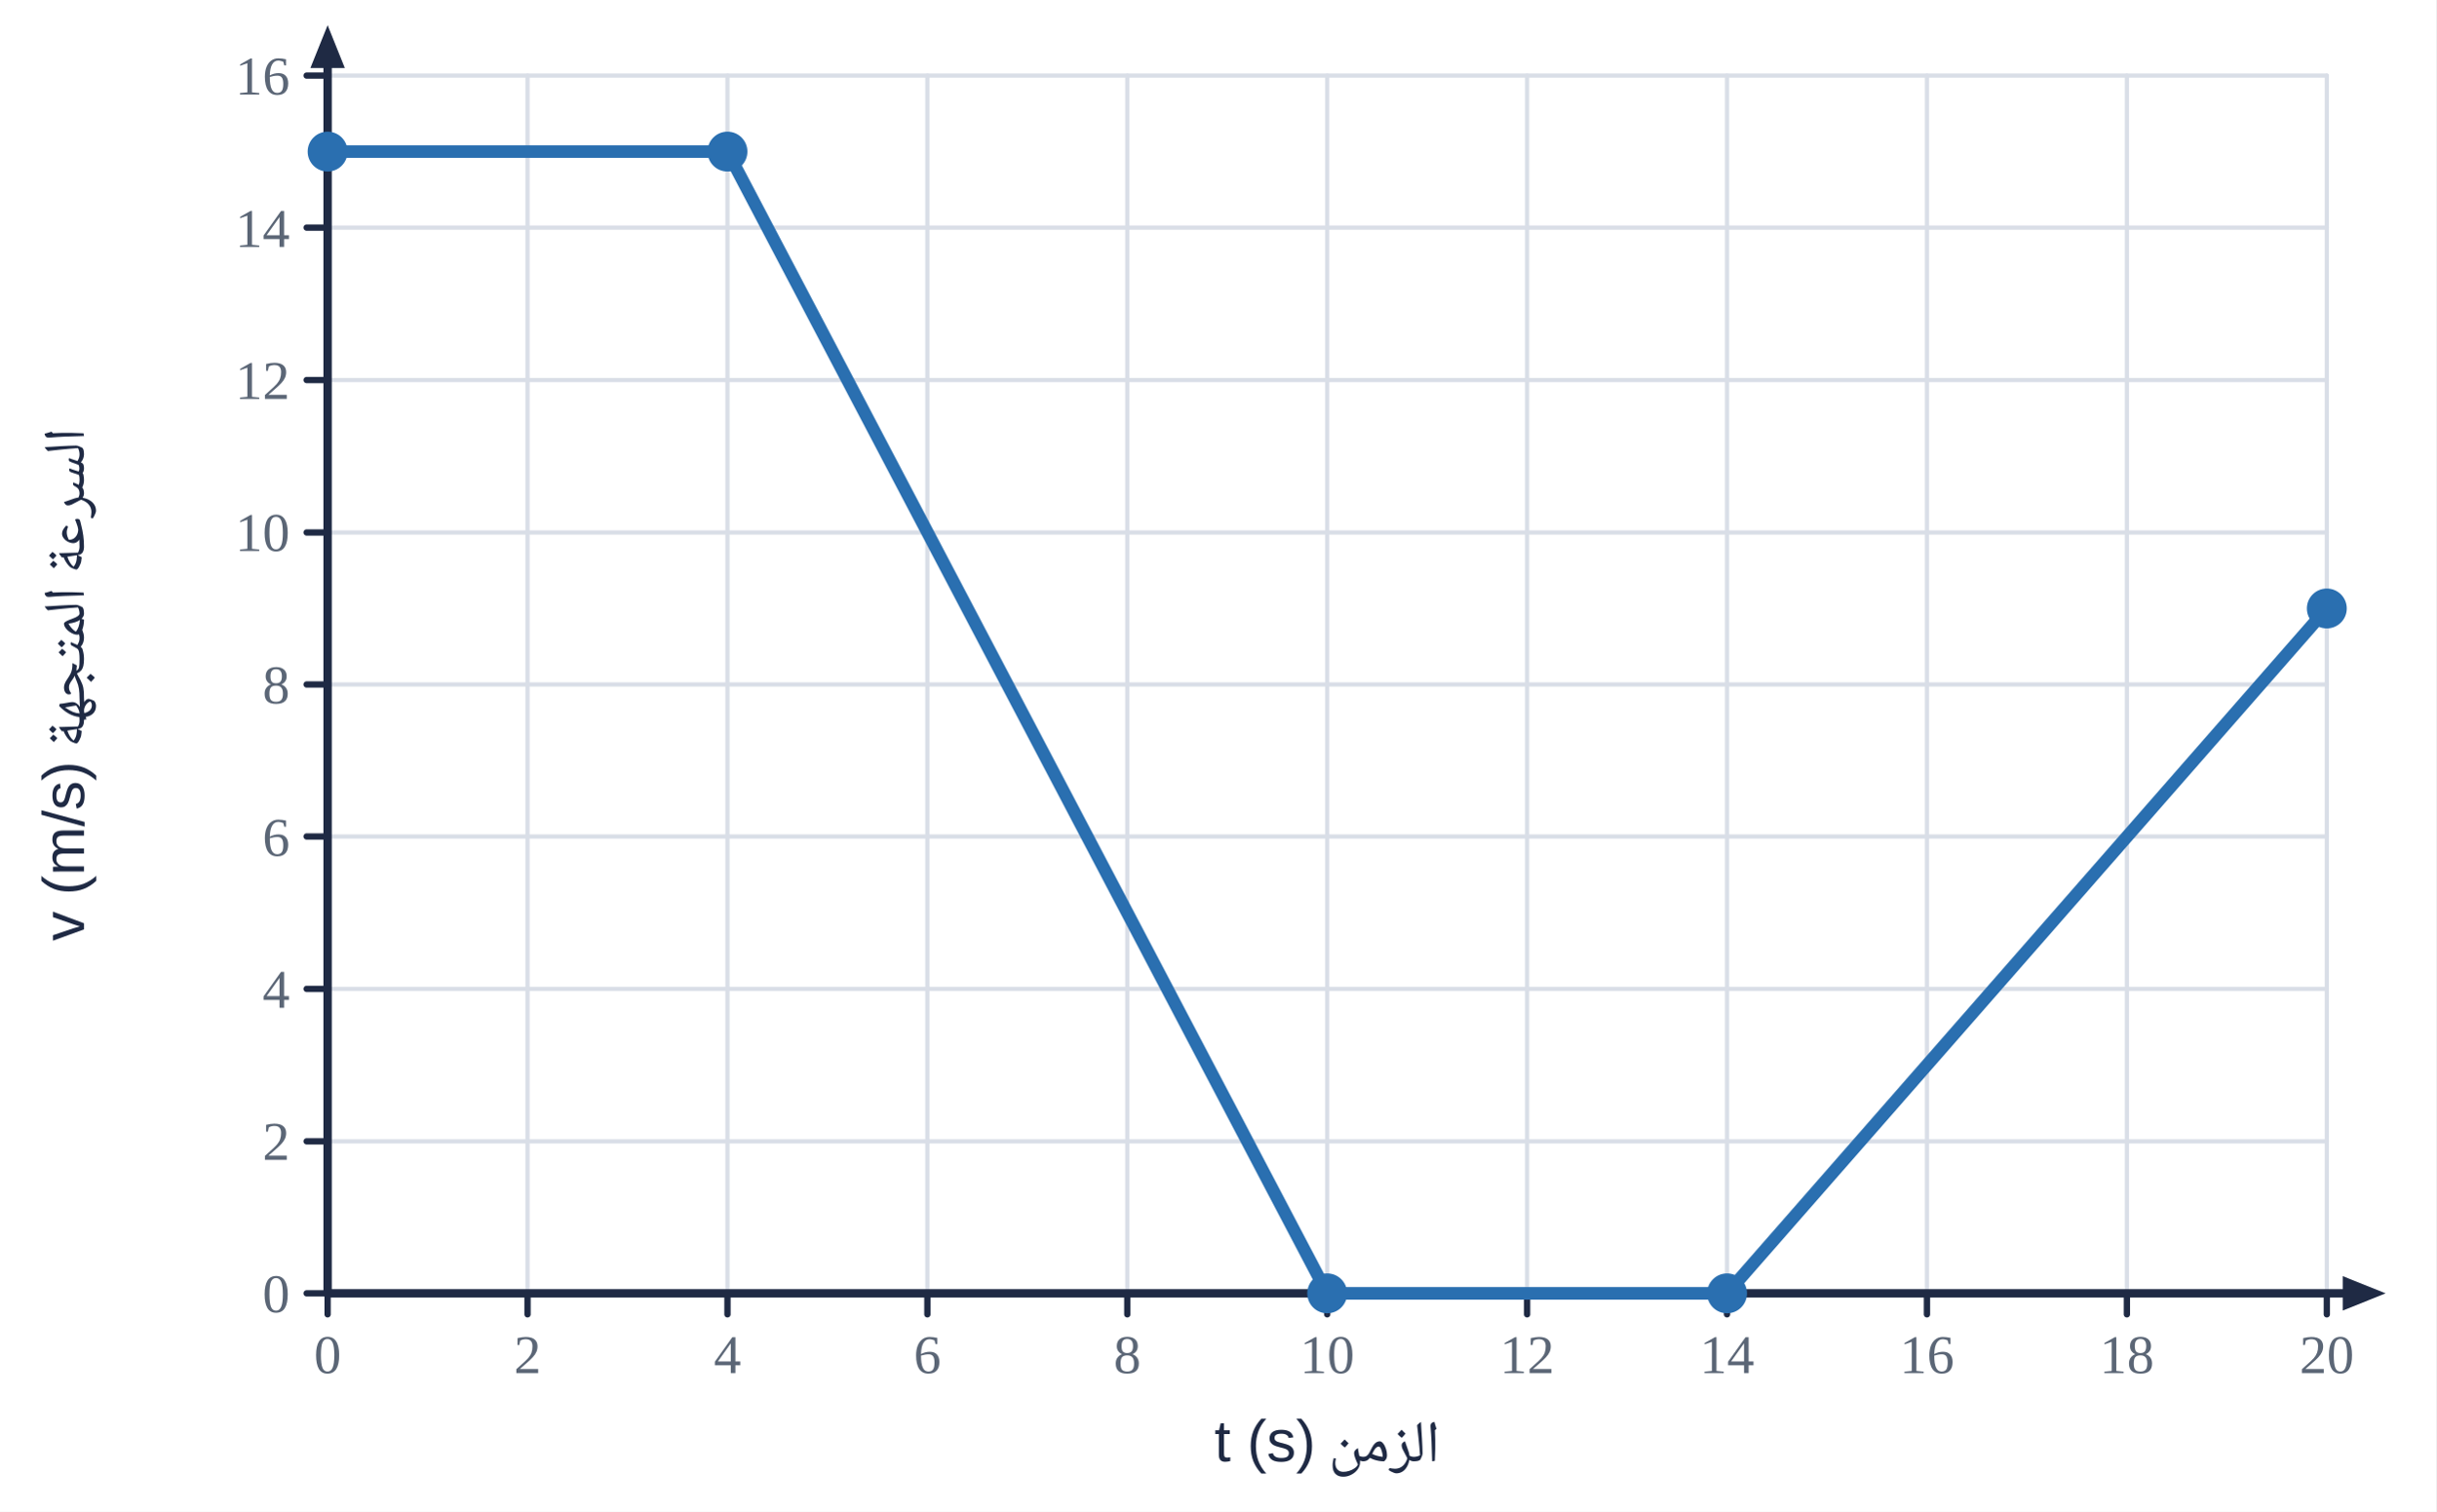
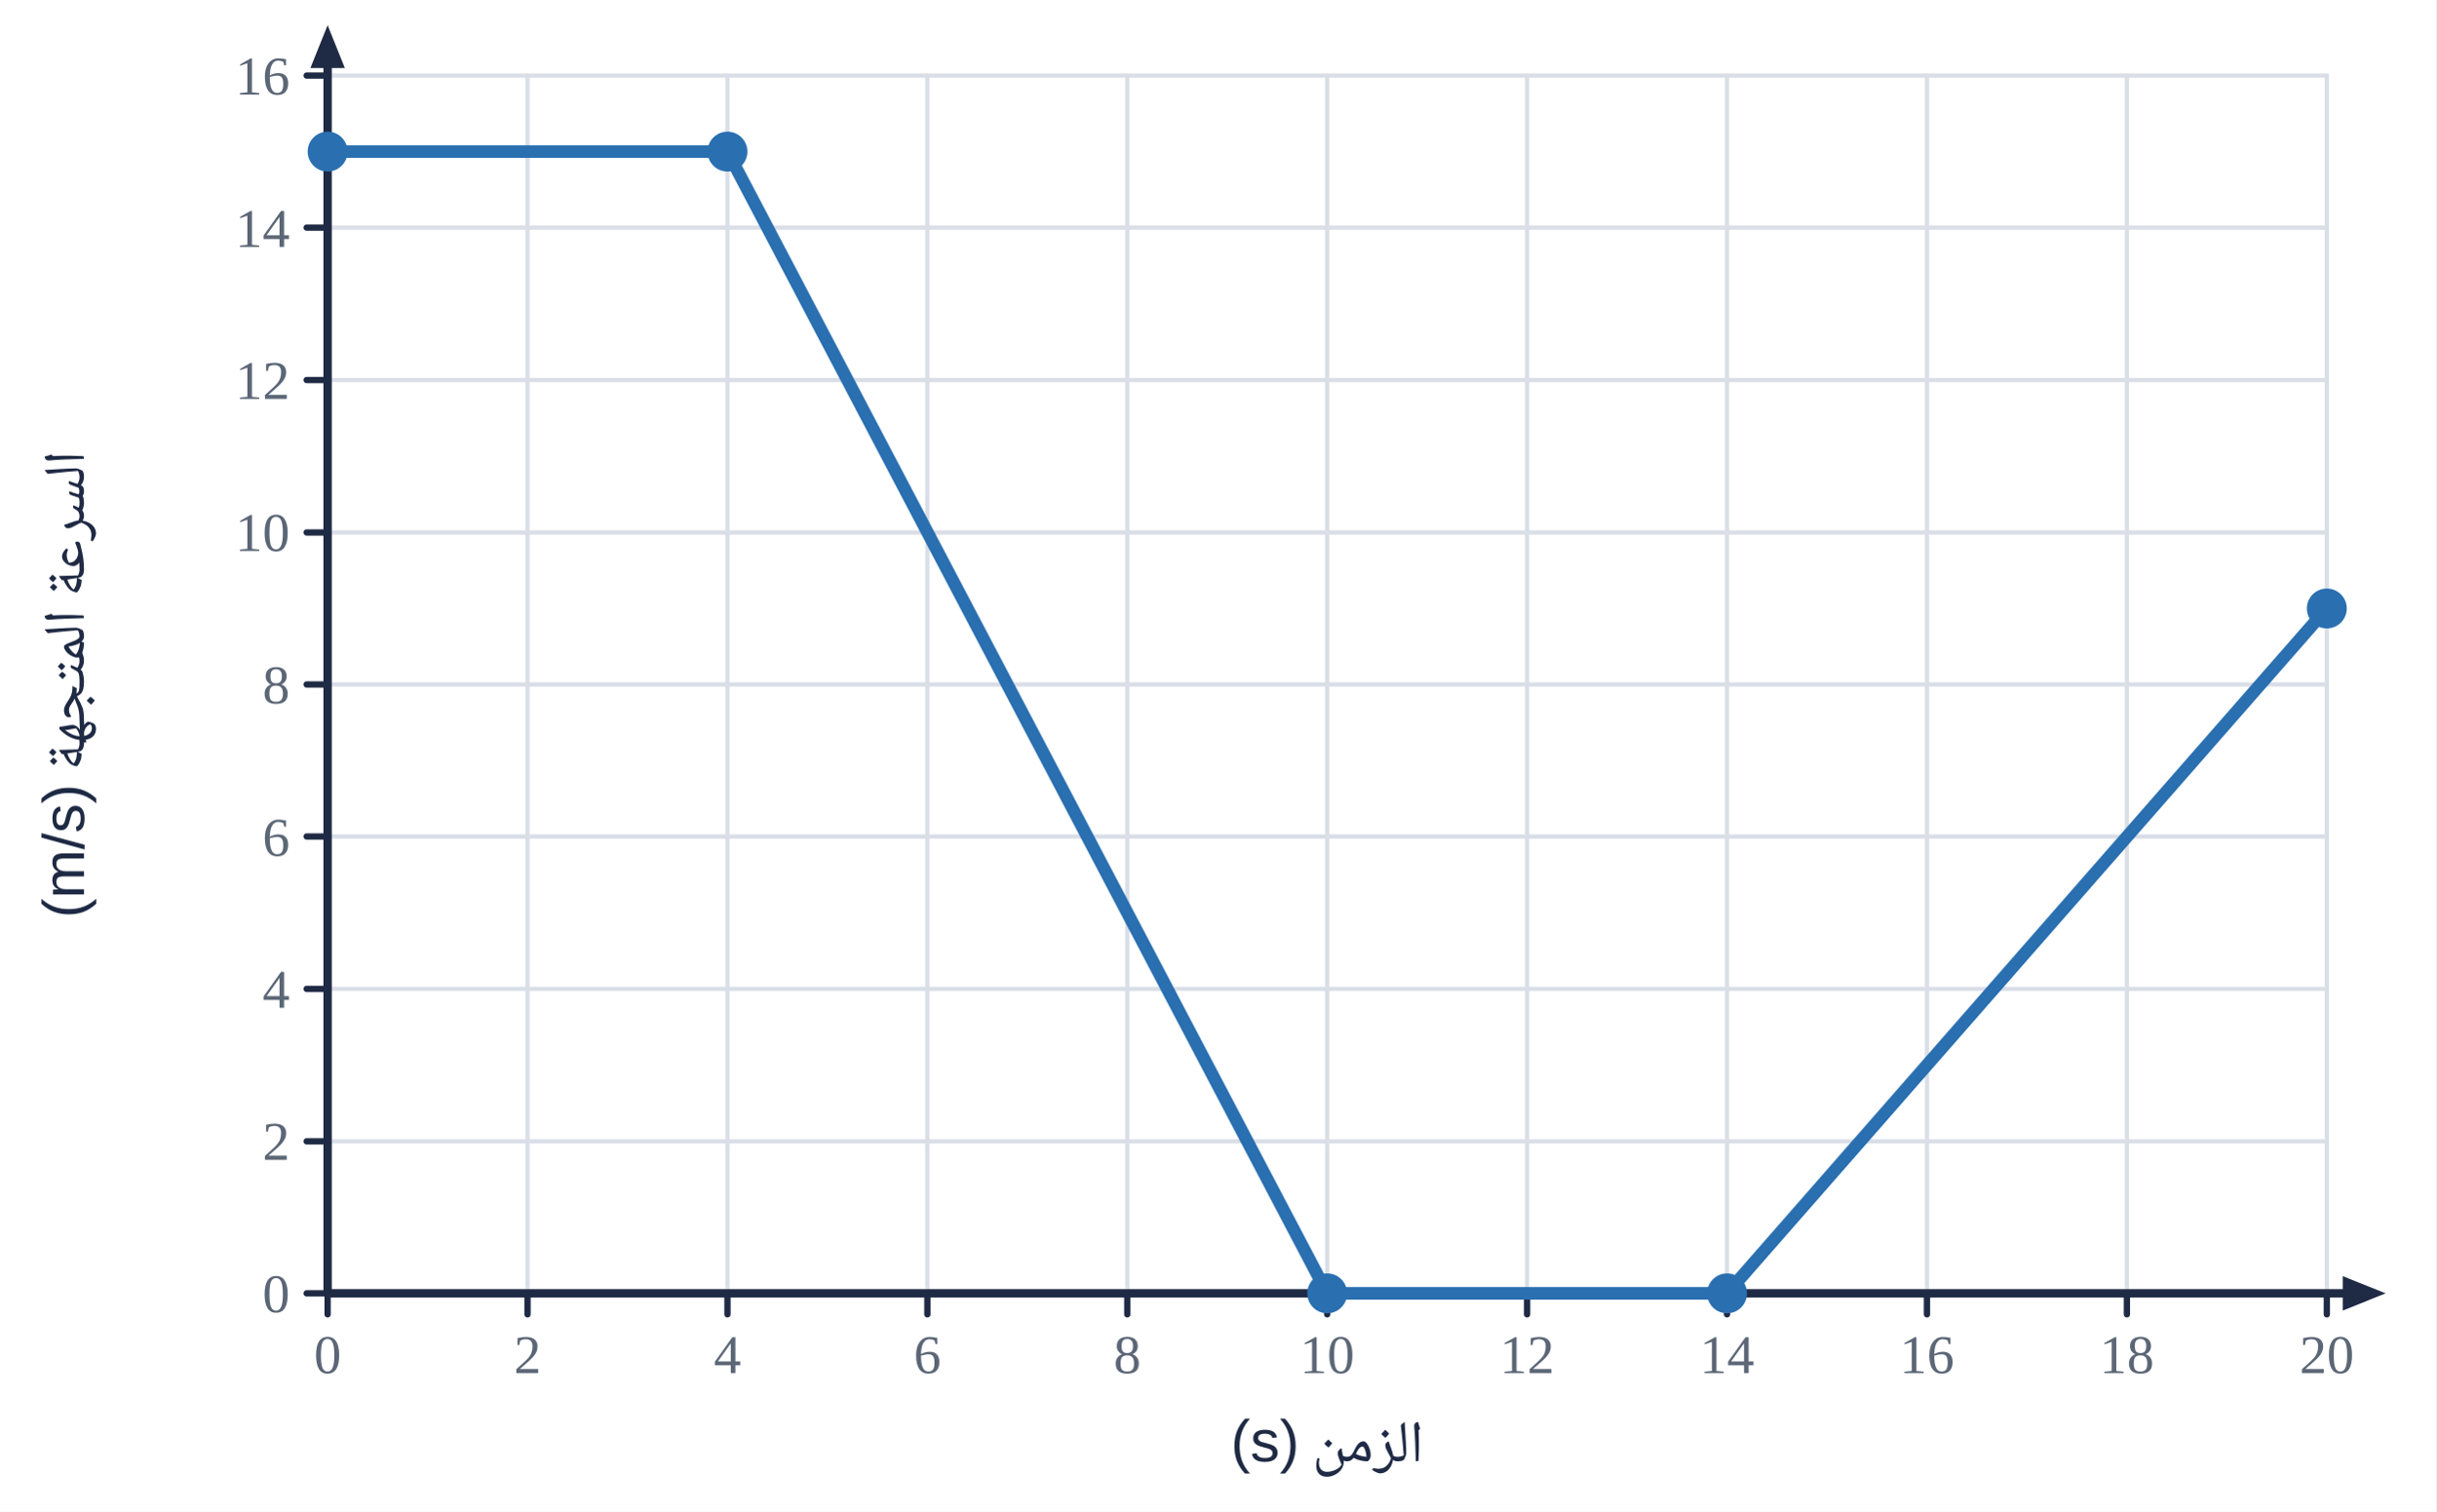
<svg xmlns="http://www.w3.org/2000/svg" viewBox="0 0 580 360" width="580" height="360">
  <rect width="580" height="360" fill="#fff" />
  <line x1="78.0" y1="18.0" x2="78.0" y2="308.0" stroke="#d9dee7" stroke-width="1" stroke-linecap="round" />
  <line x1="125.6" y1="18.0" x2="125.6" y2="308.0" stroke="#d9dee7" stroke-width="1" stroke-linecap="round" />
  <line x1="173.2" y1="18.0" x2="173.2" y2="308.0" stroke="#d9dee7" stroke-width="1" stroke-linecap="round" />
  <line x1="220.8" y1="18.0" x2="220.8" y2="308.0" stroke="#d9dee7" stroke-width="1" stroke-linecap="round" />
  <line x1="268.4" y1="18.0" x2="268.4" y2="308.0" stroke="#d9dee7" stroke-width="1" stroke-linecap="round" />
  <line x1="316.0" y1="18.0" x2="316.0" y2="308.0" stroke="#d9dee7" stroke-width="1" stroke-linecap="round" />
  <line x1="363.6" y1="18.0" x2="363.6" y2="308.0" stroke="#d9dee7" stroke-width="1" stroke-linecap="round" />
  <line x1="411.2" y1="18.0" x2="411.2" y2="308.0" stroke="#d9dee7" stroke-width="1" stroke-linecap="round" />
  <line x1="458.8" y1="18.0" x2="458.8" y2="308.0" stroke="#d9dee7" stroke-width="1" stroke-linecap="round" />
  <line x1="506.4" y1="18.0" x2="506.4" y2="308.0" stroke="#d9dee7" stroke-width="1" stroke-linecap="round" />
  <line x1="554.0" y1="18.0" x2="554.0" y2="308.0" stroke="#d9dee7" stroke-width="1" stroke-linecap="round" />
  <line x1="78.0" y1="308.0" x2="554.0" y2="308.0" stroke="#d9dee7" stroke-width="1" stroke-linecap="round" />
  <line x1="78.0" y1="271.8" x2="554.0" y2="271.8" stroke="#d9dee7" stroke-width="1" stroke-linecap="round" />
  <line x1="78.0" y1="235.5" x2="554.0" y2="235.5" stroke="#d9dee7" stroke-width="1" stroke-linecap="round" />
  <line x1="78.0" y1="199.2" x2="554.0" y2="199.2" stroke="#d9dee7" stroke-width="1" stroke-linecap="round" />
  <line x1="78.0" y1="163.0" x2="554.0" y2="163.0" stroke="#d9dee7" stroke-width="1" stroke-linecap="round" />
  <line x1="78.0" y1="126.8" x2="554.0" y2="126.8" stroke="#d9dee7" stroke-width="1" stroke-linecap="round" />
  <line x1="78.0" y1="90.5" x2="554.0" y2="90.5" stroke="#d9dee7" stroke-width="1" stroke-linecap="round" />
  <line x1="78.0" y1="54.2" x2="554.0" y2="54.2" stroke="#d9dee7" stroke-width="1" stroke-linecap="round" />
  <line x1="78.0" y1="18.0" x2="554.0" y2="18.0" stroke="#d9dee7" stroke-width="1" stroke-linecap="round" />
  <line x1="78.0" y1="308.0" x2="561.4" y2="308.0" stroke="#1f2a44" stroke-width="2" stroke-linecap="round" />
  <polygon points="568.0,308.0 557.8,312.1 557.8,303.9" fill="#1f2a44" />
  <line x1="78.0" y1="308.0" x2="78.0" y2="12.6" stroke="#1f2a44" stroke-width="2" stroke-linecap="round" />
  <polygon points="78.0,6.0 82.1,16.2 73.9,16.2" fill="#1f2a44" />
  <line x1="78.0" y1="308.0" x2="78.0" y2="313.0" stroke="#1f2a44" stroke-width="1.5" stroke-linecap="round" />
  <text x="78.0" y="327.0" text-anchor="middle" font-size="13" fill="#5b6676" font-weight="normal" font-family="'Times New Roman',Times,serif">0</text>
  <line x1="125.6" y1="308.0" x2="125.6" y2="313.0" stroke="#1f2a44" stroke-width="1.5" stroke-linecap="round" />
  <text x="125.6" y="327.0" text-anchor="middle" font-size="13" fill="#5b6676" font-weight="normal" font-family="'Times New Roman',Times,serif">2</text>
  <line x1="173.2" y1="308.0" x2="173.2" y2="313.0" stroke="#1f2a44" stroke-width="1.5" stroke-linecap="round" />
  <text x="173.2" y="327.0" text-anchor="middle" font-size="13" fill="#5b6676" font-weight="normal" font-family="'Times New Roman',Times,serif">4</text>
  <line x1="220.8" y1="308.0" x2="220.8" y2="313.0" stroke="#1f2a44" stroke-width="1.5" stroke-linecap="round" />
  <text x="220.8" y="327.0" text-anchor="middle" font-size="13" fill="#5b6676" font-weight="normal" font-family="'Times New Roman',Times,serif">6</text>
  <line x1="268.4" y1="308.0" x2="268.4" y2="313.0" stroke="#1f2a44" stroke-width="1.5" stroke-linecap="round" />
  <text x="268.4" y="327.0" text-anchor="middle" font-size="13" fill="#5b6676" font-weight="normal" font-family="'Times New Roman',Times,serif">8</text>
  <line x1="316.0" y1="308.0" x2="316.0" y2="313.0" stroke="#1f2a44" stroke-width="1.5" stroke-linecap="round" />
  <text x="316.0" y="327.0" text-anchor="middle" font-size="13" fill="#5b6676" font-weight="normal" font-family="'Times New Roman',Times,serif">10</text>
  <line x1="363.6" y1="308.0" x2="363.6" y2="313.0" stroke="#1f2a44" stroke-width="1.5" stroke-linecap="round" />
  <text x="363.6" y="327.0" text-anchor="middle" font-size="13" fill="#5b6676" font-weight="normal" font-family="'Times New Roman',Times,serif">12</text>
  <line x1="411.2" y1="308.0" x2="411.2" y2="313.0" stroke="#1f2a44" stroke-width="1.5" stroke-linecap="round" />
  <text x="411.2" y="327.0" text-anchor="middle" font-size="13" fill="#5b6676" font-weight="normal" font-family="'Times New Roman',Times,serif">14</text>
  <line x1="458.8" y1="308.0" x2="458.8" y2="313.0" stroke="#1f2a44" stroke-width="1.5" stroke-linecap="round" />
  <text x="458.8" y="327.0" text-anchor="middle" font-size="13" fill="#5b6676" font-weight="normal" font-family="'Times New Roman',Times,serif">16</text>
  <line x1="506.4" y1="308.0" x2="506.4" y2="313.0" stroke="#1f2a44" stroke-width="1.5" stroke-linecap="round" />
  <text x="506.4" y="327.0" text-anchor="middle" font-size="13" fill="#5b6676" font-weight="normal" font-family="'Times New Roman',Times,serif">18</text>
  <line x1="554.0" y1="308.0" x2="554.0" y2="313.0" stroke="#1f2a44" stroke-width="1.5" stroke-linecap="round" />
  <text x="554.0" y="327.0" text-anchor="middle" font-size="13" fill="#5b6676" font-weight="normal" font-family="'Times New Roman',Times,serif">20</text>
  <line x1="73.0" y1="308.0" x2="78.0" y2="308.0" stroke="#1f2a44" stroke-width="1.5" stroke-linecap="round" />
  <text x="69.0" y="312.5" text-anchor="end" font-size="13" fill="#5b6676" font-weight="normal" font-family="'Times New Roman',Times,serif">0</text>
  <line x1="73.0" y1="271.8" x2="78.0" y2="271.8" stroke="#1f2a44" stroke-width="1.5" stroke-linecap="round" />
  <text x="69.0" y="276.2" text-anchor="end" font-size="13" fill="#5b6676" font-weight="normal" font-family="'Times New Roman',Times,serif">2</text>
  <line x1="73.0" y1="235.5" x2="78.0" y2="235.5" stroke="#1f2a44" stroke-width="1.5" stroke-linecap="round" />
  <text x="69.0" y="240.0" text-anchor="end" font-size="13" fill="#5b6676" font-weight="normal" font-family="'Times New Roman',Times,serif">4</text>
  <line x1="73.0" y1="199.2" x2="78.0" y2="199.2" stroke="#1f2a44" stroke-width="1.5" stroke-linecap="round" />
  <text x="69.0" y="203.8" text-anchor="end" font-size="13" fill="#5b6676" font-weight="normal" font-family="'Times New Roman',Times,serif">6</text>
  <line x1="73.0" y1="163.0" x2="78.0" y2="163.0" stroke="#1f2a44" stroke-width="1.5" stroke-linecap="round" />
  <text x="69.0" y="167.5" text-anchor="end" font-size="13" fill="#5b6676" font-weight="normal" font-family="'Times New Roman',Times,serif">8</text>
  <line x1="73.0" y1="126.8" x2="78.0" y2="126.8" stroke="#1f2a44" stroke-width="1.5" stroke-linecap="round" />
  <text x="69.0" y="131.2" text-anchor="end" font-size="13" fill="#5b6676" font-weight="normal" font-family="'Times New Roman',Times,serif">10</text>
  <line x1="73.0" y1="90.5" x2="78.0" y2="90.5" stroke="#1f2a44" stroke-width="1.5" stroke-linecap="round" />
  <text x="69.0" y="95.0" text-anchor="end" font-size="13" fill="#5b6676" font-weight="normal" font-family="'Times New Roman',Times,serif">12</text>
  <line x1="73.0" y1="54.2" x2="78.0" y2="54.2" stroke="#1f2a44" stroke-width="1.5" stroke-linecap="round" />
  <text x="69.0" y="58.8" text-anchor="end" font-size="13" fill="#5b6676" font-weight="normal" font-family="'Times New Roman',Times,serif">14</text>
  <line x1="73.0" y1="18.0" x2="78.0" y2="18.0" stroke="#1f2a44" stroke-width="1.5" stroke-linecap="round" />
  <text x="69.0" y="22.5" text-anchor="end" font-size="13" fill="#5b6676" font-weight="normal" font-family="'Times New Roman',Times,serif">16</text>
-   <text x="316.0" y="348.0" text-anchor="middle" font-size="14" fill="#1f2a44" font-weight="normal" font-family="'IBM Plex Sans Arabic','Noto Naskh Arabic',Tahoma,Arial,sans-serif" direction="rtl">الزمن t (s)</text>
-   <text x="20.0" y="163.0" text-anchor="middle" font-size="14" fill="#1f2a44" font-weight="normal" font-family="'IBM Plex Sans Arabic','Noto Naskh Arabic',Tahoma,Arial,sans-serif" direction="rtl" transform="rotate(-90 20 163.0)">السرعة المتجهة v (m/s)</text>
+   <text x="316.0" y="348.0" text-anchor="middle" font-size="14" fill="#1f2a44" font-weight="normal" font-family="'IBM Plex Sans Arabic','Noto Naskh Arabic',Tahoma,Arial,sans-serif" direction="rtl">الزمن (s)</text>
+   <text x="20.0" y="163.0" text-anchor="middle" font-size="14" fill="#1f2a44" font-weight="normal" font-family="'IBM Plex Sans Arabic','Noto Naskh Arabic',Tahoma,Arial,sans-serif" direction="rtl" transform="rotate(-90 20 163.0)">السرعة المتجهة (m/s)</text>
  <polyline points="78.0,36.1 173.2,36.1 316.0,308.0 411.2,308.0 554.0,144.9" fill="none" stroke="#2a6fb0" stroke-width="3" stroke-linejoin="round" />
  <circle cx="78.0" cy="36.1" r="4" fill="#2a6fb0" stroke="#2a6fb0" stroke-width="1.5" />
  <circle cx="173.2" cy="36.1" r="4" fill="#2a6fb0" stroke="#2a6fb0" stroke-width="1.5" />
  <circle cx="316.0" cy="308.0" r="4" fill="#2a6fb0" stroke="#2a6fb0" stroke-width="1.5" />
  <circle cx="411.2" cy="308.0" r="4" fill="#2a6fb0" stroke="#2a6fb0" stroke-width="1.5" />
  <circle cx="554.0" cy="144.9" r="4" fill="#2a6fb0" stroke="#2a6fb0" stroke-width="1.5" />
</svg>
